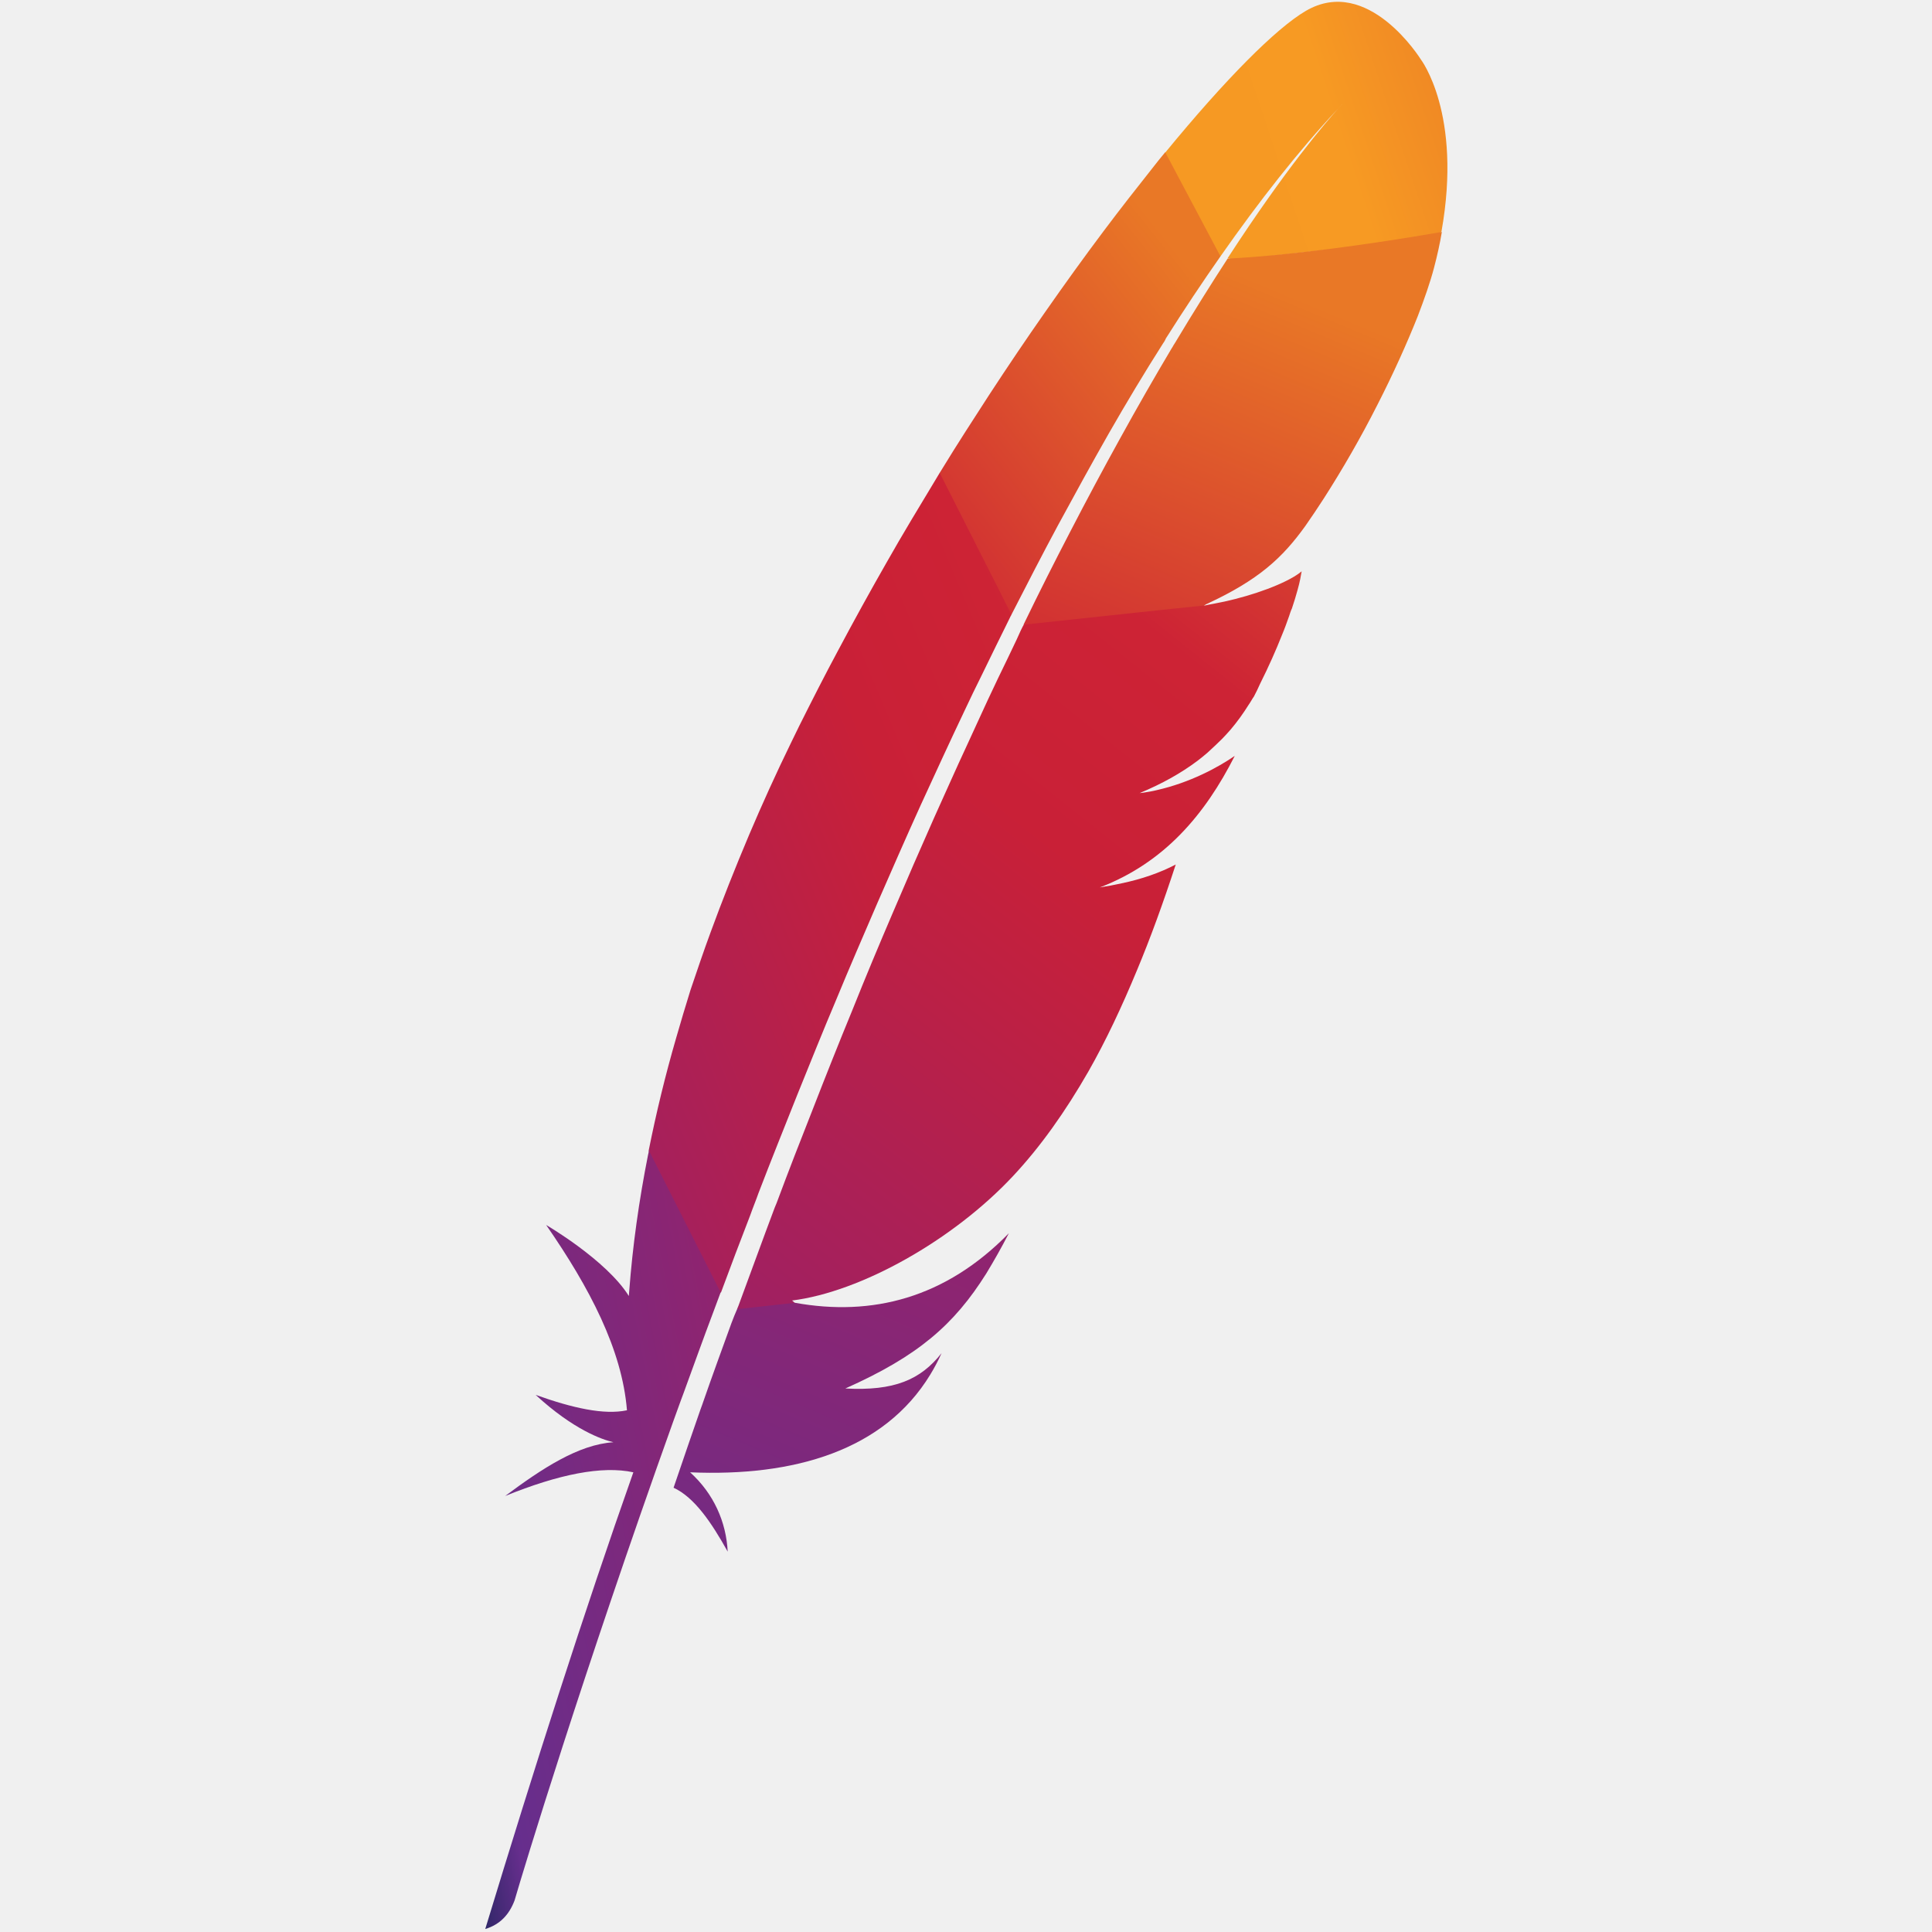
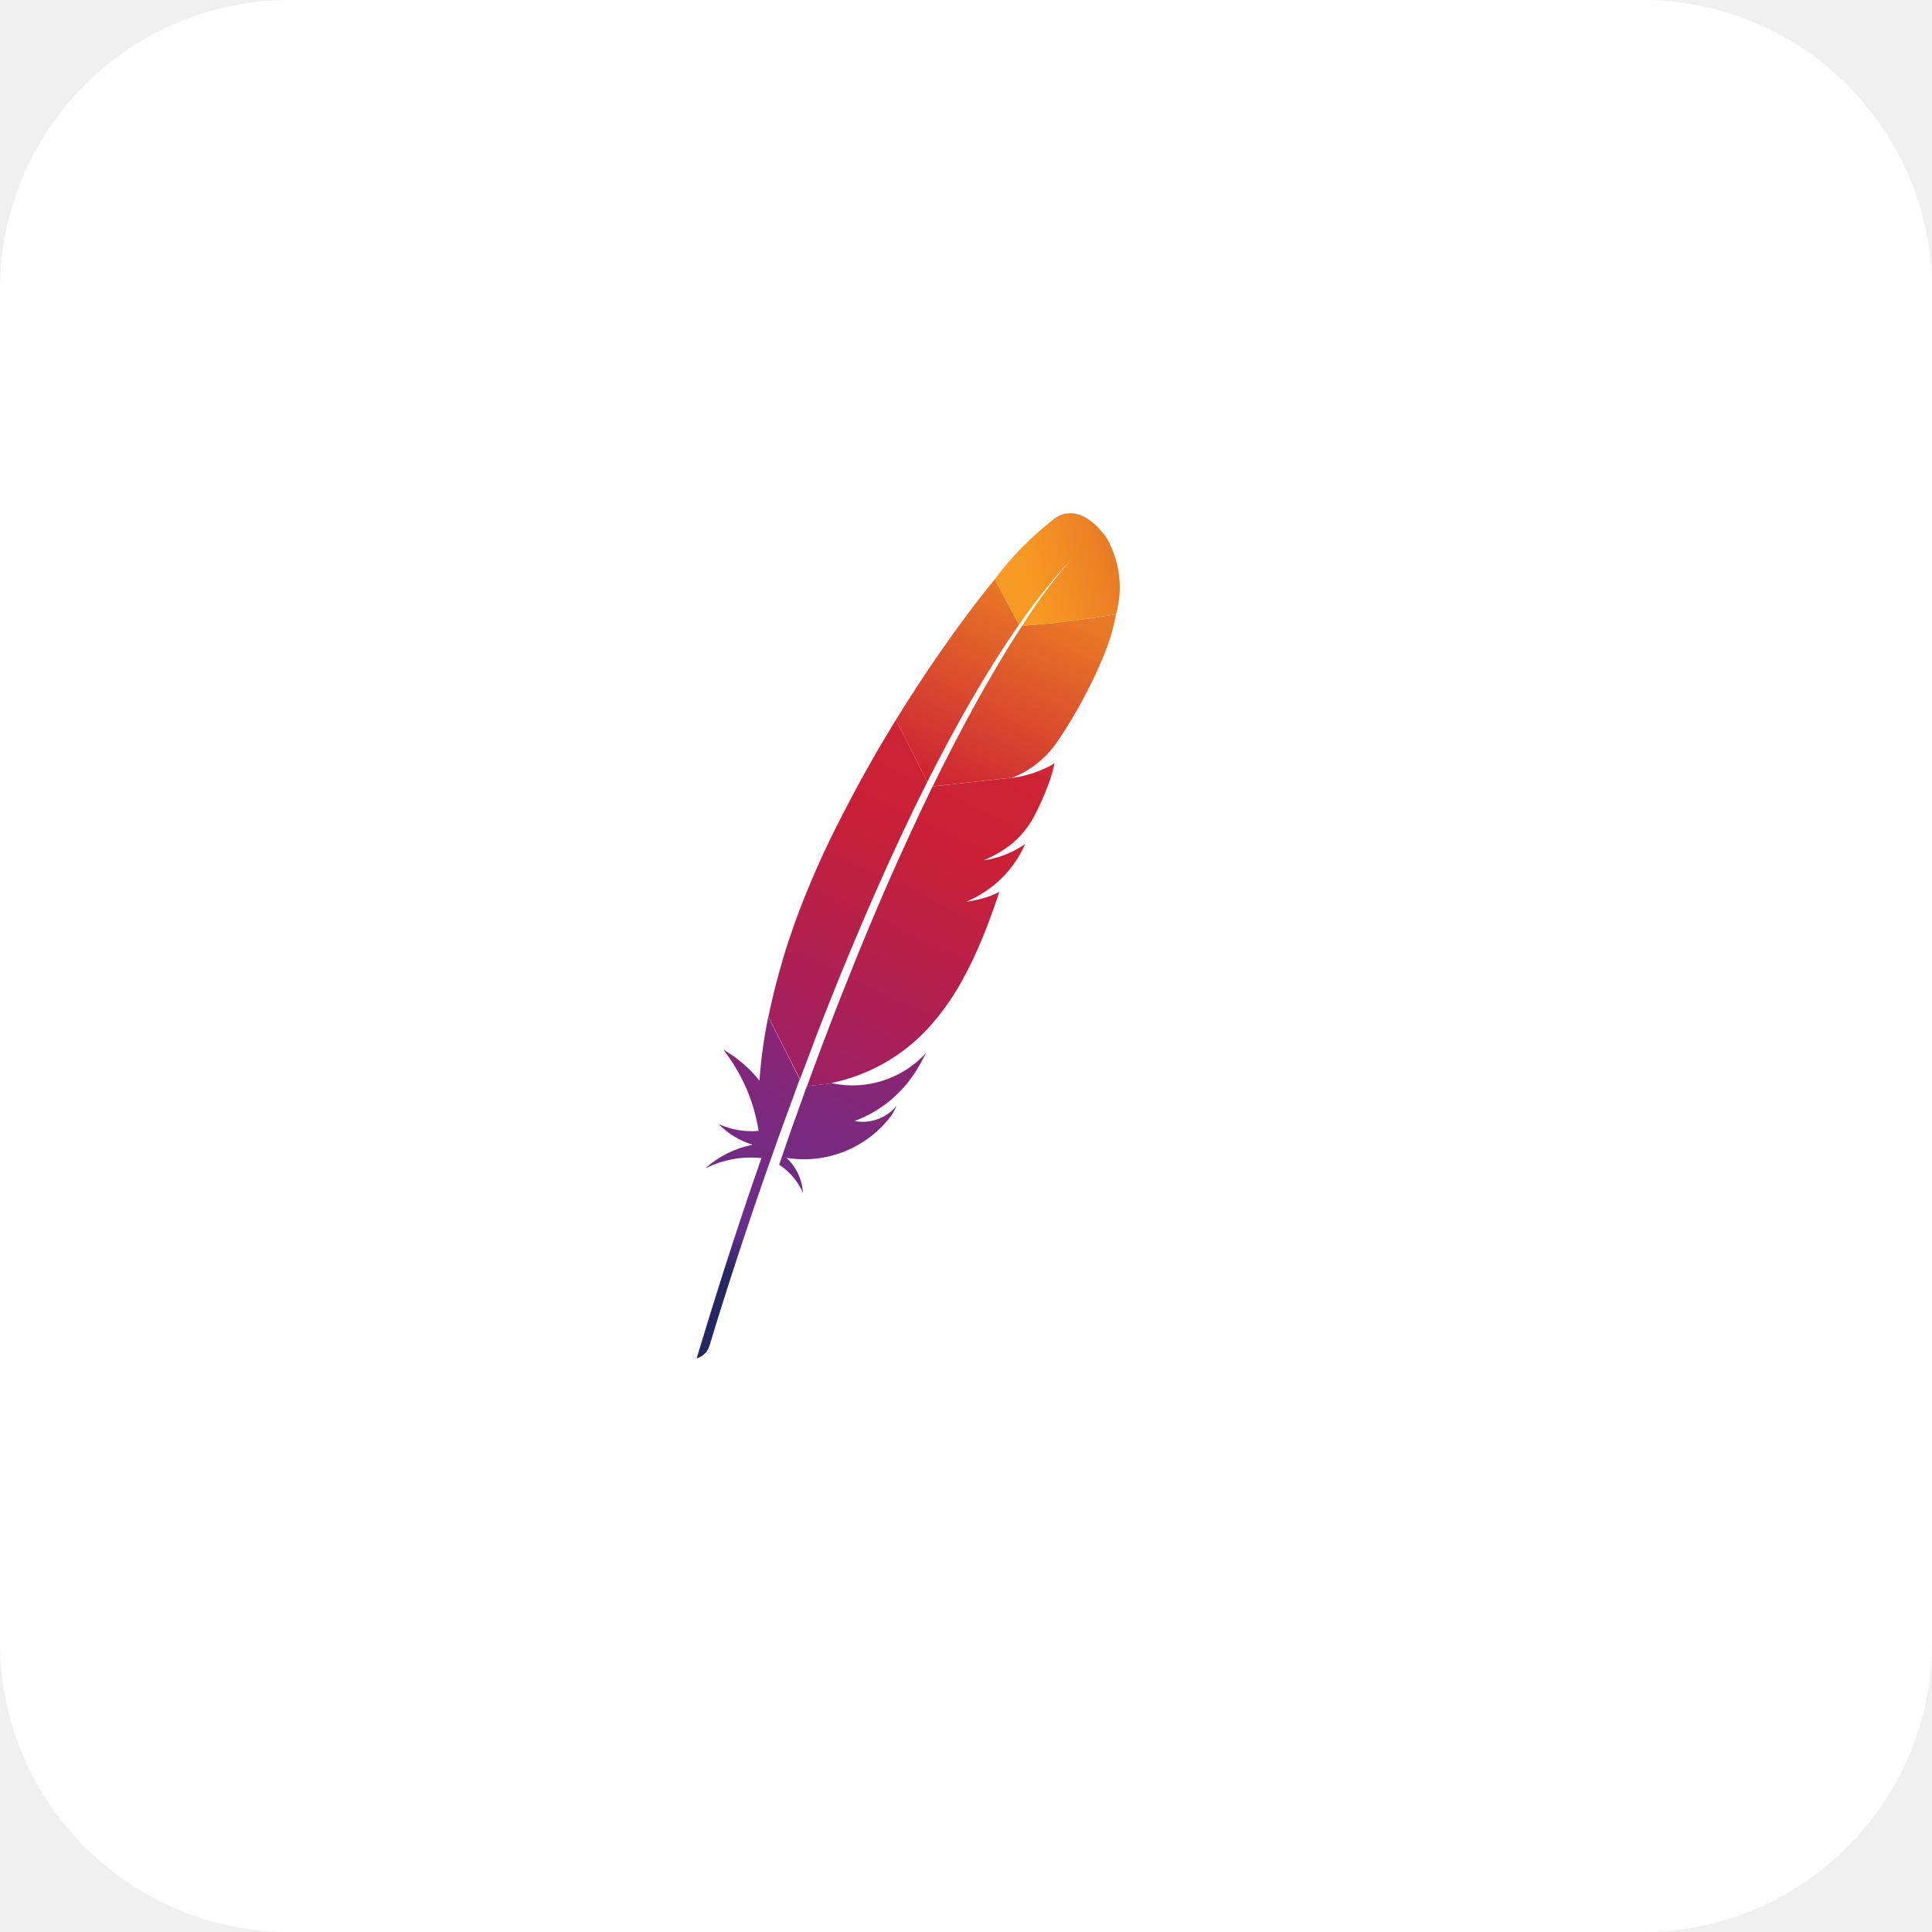
- <svg xmlns="http://www.w3.org/2000/svg" width="512px" height="512px" viewBox="-128 0 512 512" version="1.1" preserveAspectRatio="xMidYMid">
+ <svg xmlns="http://www.w3.org/2000/svg" xmlns:xlink="http://www.w3.org/1999/xlink" viewBox="-15 -15 64 64">
+   <rect width="100%" height="100%" fill="#fff" x="-15" y="-15" rx="15%" />
  <defs>
-     <linearGradient x1="16.363%" y1="63.905%" x2="159.99%" y2="20.213%" id="linearGradient-1">
-       <stop stop-color="#F69923" offset="0%" />
-       <stop stop-color="#F79A23" offset="31.23%" />
-       <stop stop-color="#E97826" offset="83.83%" />
+     <linearGradient id="a" x1="-5602.682" y1="768.541" x2="-5598.727" y2="763.917" gradientTransform="matrix(0.423, -0.906, -0.906, -0.423, 3082.853, -4748.551)" gradientUnits="userSpaceOnUse">
+       <stop offset="0" stop-color="#f69923" />
+       <stop offset="0.312" stop-color="#f79a23" />
+       <stop offset="0.838" stop-color="#e97826" />
    </linearGradient>
-     <linearGradient x1="-217.651%" y1="394.672%" x2="74.743%" y2="13.846%" id="linearGradient-2">
-       <stop stop-color="#9E2064" offset="32.33%" />
-       <stop stop-color="#C92037" offset="63.02%" />
-       <stop stop-color="#CD2335" offset="75.14%" />
-       <stop stop-color="#E97826" offset="100%" />
+     <linearGradient id="b" x1="-5631.952" y1="769.052" x2="-5603.737" y2="769.052" gradientTransform="matrix(0.423, -0.906, -0.906, -0.423, 3082.853, -4748.551)" gradientUnits="userSpaceOnUse">
+       <stop offset="0.323" stop-color="#9e2064" />
+       <stop offset="0.63" stop-color="#c92037" />
+       <stop offset="0.751" stop-color="#cd2335" />
+       <stop offset="1" stop-color="#e97826" />
    </linearGradient>
-     <linearGradient x1="-80.044%" y1="170.418%" x2="146.24%" y2="-44.299%" id="linearGradient-3">
-       <stop stop-color="#9E2064" offset="32.33%" />
-       <stop stop-color="#C92037" offset="63.02%" />
-       <stop stop-color="#CD2335" offset="75.14%" />
-       <stop stop-color="#E97826" offset="100%" />
+     <linearGradient id="c" x1="-5628.546" y1="766.221" x2="-5611.733" y2="766.221" gradientTransform="matrix(0.423, -0.906, -0.906, -0.423, 3082.853, -4748.551)" gradientUnits="userSpaceOnUse">
+       <stop offset="0" stop-color="#282662" />
+       <stop offset="0.095" stop-color="#662e8d" />
+       <stop offset="0.788" stop-color="#9f2064" />
+       <stop offset="0.949" stop-color="#cd2032" />
    </linearGradient>
-     <linearGradient x1="-18.316%" y1="77.36%" x2="165.002%" y2="-41.416%" id="linearGradient-4">
-       <stop stop-color="#282662" offset="0%" />
-       <stop stop-color="#662E8D" offset="9.548%" />
-       <stop stop-color="#9F2064" offset="78.82%" />
-       <stop stop-color="#CD2032" offset="94.87%" />
-     </linearGradient>
-     <linearGradient x1="-129.783%" y1="463.715%" x2="66.456%" y2="17.19%" id="linearGradient-5">
-       <stop stop-color="#9E2064" offset="32.33%" />
-       <stop stop-color="#C92037" offset="63.02%" />
-       <stop stop-color="#CD2335" offset="75.14%" />
-       <stop stop-color="#E97826" offset="100%" />
-     </linearGradient>
-     <linearGradient x1="-34.88%" y1="187.706%" x2="110.599%" y2="-51.1%" id="linearGradient-6">
-       <stop stop-color="#9E2064" offset="32.33%" />
-       <stop stop-color="#C92037" offset="63.02%" />
-       <stop stop-color="#CD2335" offset="75.14%" />
-       <stop stop-color="#E97826" offset="100%" />
-     </linearGradient>
-     <linearGradient x1="-20.619%" y1="192.564%" x2="125.26%" y2="-136.906%" id="linearGradient-7">
-       <stop stop-color="#282662" offset="0%" />
-       <stop stop-color="#662E8D" offset="9.548%" />
-       <stop stop-color="#9F2064" offset="78.82%" />
-       <stop stop-color="#CD2032" offset="94.87%" />
-     </linearGradient>
+     <linearGradient id="d" x1="-5630.367" y1="769.316" x2="-5602.152" y2="769.316" xlink:href="#b" />
+     <linearGradient id="e" x1="-5628.31" y1="768.933" x2="-5613.482" y2="768.933" xlink:href="#c" />
+     <linearGradient id="f" x1="-5630.367" y1="766.394" x2="-5602.152" y2="766.394" xlink:href="#b" />
+     <linearGradient id="g" x1="-5632.118" y1="766.539" x2="-5603.902" y2="766.539" xlink:href="#b" />
+     <linearGradient id="h" x1="-5630.367" y1="765.526" x2="-5602.152" y2="765.526" xlink:href="#b" />
+     <linearGradient id="i" x1="-5630.367" y1="765.625" x2="-5602.152" y2="765.625" xlink:href="#b" />
+     <linearGradient id="j" x1="-5614.516" y1="765.645" x2="-5608.28" y2="765.645" xlink:href="#b" />
  </defs>
-   <g>
-     <path d="M218.048,2.889 C210.079,7.57 196.732,21.018 180.794,40.442 L180.794,41.637 L194.739,67.437 L195.437,67.935 C205.696,53.292 216.056,40.044 226.615,28.788 C227.412,27.891 227.81,27.493 227.81,27.493 C227.412,27.891 227.013,28.389 226.615,28.788 C223.228,32.573 212.868,44.526 197.329,68.433 L199.122,68.831 C199.122,68.831 235.48,65.245 253.012,62.257 L254.008,61.36 C259.586,30.082 248.529,15.739 248.529,15.739 C248.529,15.739 234.584,-6.774 218.048,2.889 Z" fill="url(#linearGradient-1)" />
-     <path d="M152.405,139.156 C156.887,130.889 161.37,122.721 165.852,114.851 C170.534,106.683 175.315,98.714 180.196,91.044 C180.495,90.646 180.794,90.148 180.993,89.65 C185.774,82.079 190.556,74.907 195.437,67.935 L180.794,40.342 C179.698,41.637 178.602,43.032 177.507,44.426 C173.323,49.706 168.94,55.284 164.458,61.261 C159.377,68.034 154.198,75.206 148.918,82.777 C144.037,89.749 139.057,97.121 134.176,104.591 C129.992,111.066 125.709,117.64 121.525,124.514 C121.326,124.812 121.226,125.012 121.027,125.311 L121.027,126.406 L139.256,162.565 L140.053,162.864 C144.137,154.895 148.221,146.926 152.405,139.156 Z" fill="url(#linearGradient-2)" />
-     <path d="M73.015,316.165 C76.302,307.598 79.788,298.932 83.275,290.167 C86.661,281.799 90.048,273.332 93.634,264.865 C97.121,256.398 100.806,247.932 104.492,239.365 C108.277,230.699 112.062,222.033 115.947,213.466 C119.832,204.999 123.717,196.532 127.701,188.165 C129.096,185.177 130.59,182.089 132.084,179.1 C134.574,173.921 137.164,168.741 139.654,163.661 C139.754,163.362 139.953,163.163 140.053,162.864 L121.027,125.311 C120.728,125.809 120.43,126.307 120.131,126.805 C115.748,134.076 111.265,141.447 106.982,149.018 C102.599,156.688 98.316,164.458 94.132,172.327 C90.546,179.001 87.16,185.675 83.773,192.448 C83.075,193.843 82.478,195.138 81.781,196.532 C77.597,205.099 73.911,213.267 70.525,221.236 C66.739,230.201 63.353,238.767 60.364,246.935 C58.372,252.314 56.679,257.395 54.985,262.375 C53.69,266.559 52.395,270.842 51.2,275.026 C48.311,284.987 45.921,294.848 43.928,304.809 L44.227,306.005 L62.456,342.263 L63.054,342.562 C65.544,335.788 68.134,329.015 70.823,322.042 C71.521,320.05 72.318,318.157 73.015,316.165 Z" fill="url(#linearGradient-3)" />
-     <path d="M43.729,306.104 C41.339,318.157 39.645,330.21 38.749,342.163 C38.749,342.562 38.649,342.96 38.649,343.458 C32.672,333.896 16.735,324.632 16.735,324.632 C28.19,341.167 36.856,357.603 38.151,373.74 C32.075,375.035 23.707,373.142 13.946,369.656 C24.006,378.92 31.577,381.51 34.565,382.207 C25.301,382.805 15.639,389.18 5.877,396.451 C20.121,390.674 31.577,388.383 39.844,390.176 C26.795,427.132 13.746,467.972 0.598,511.203 C4.582,510.008 6.973,507.318 8.367,503.633 C10.658,495.763 26.198,444.364 50.403,376.728 C51.1,374.836 51.798,372.844 52.495,370.951 C52.694,370.453 52.893,369.855 53.093,369.357 C55.682,362.285 58.272,355.013 61.061,347.642 C61.659,345.949 62.356,344.255 62.954,342.562 C62.954,342.562 62.954,342.462 62.954,342.462 L43.928,304.809 C43.928,305.307 43.829,305.706 43.729,306.104 Z" fill="url(#linearGradient-4)" />
-     <path d="M197.329,68.532 C193.046,75.107 188.364,82.577 183.284,91.044 C182.985,91.443 182.786,91.941 182.487,92.339 C178.104,99.711 173.522,107.679 168.641,116.545 C164.458,124.115 160.075,132.283 155.493,141.149 C151.508,148.819 147.424,156.887 143.24,165.553 L144.137,165.952 L190.456,160.971 L191.552,160.174 C205.597,153.7 211.872,147.823 217.949,139.356 C219.542,137.065 221.236,134.574 222.83,132.084 C227.81,124.314 232.691,115.847 236.974,107.381 C241.158,99.212 244.844,91.044 247.732,83.773 C249.525,79.091 251.019,74.808 252.016,71.023 C252.912,67.636 253.609,64.448 254.107,61.46 C235.381,64.747 212.37,67.835 197.329,68.532 Z" fill="url(#linearGradient-5)" />
-     <path d="M141.447,169.438 C139.854,172.825 138.16,176.311 136.467,179.798 C134.674,183.583 132.781,187.567 130.988,191.552 C130.092,193.544 129.096,195.636 128.199,197.628 C125.311,203.804 122.521,210.179 119.533,216.753 C115.947,224.822 112.261,233.289 108.576,241.955 C104.99,250.322 101.404,258.889 97.818,267.854 C94.332,276.321 90.845,285.086 87.359,294.051 C84.171,302.12 80.984,310.288 77.796,318.854 C77.597,319.253 77.497,319.651 77.298,320.05 C74.111,328.517 71.002,337.13 67.714,345.995 C67.615,346.195 67.437,346.713 67.337,346.912 L68.025,347.065 L81.88,345.575 L82.662,345.251 C82.363,345.152 82.179,344.753 81.88,344.654 C100.209,342.363 124.613,328.616 140.451,311.682 C147.723,303.913 154.297,294.649 160.473,283.891 C165.055,275.823 169.239,266.957 173.323,257.096 C176.909,248.529 180.296,239.166 183.583,229.105 C179.399,231.296 174.518,232.99 169.239,234.086 C168.342,234.285 167.346,234.484 166.35,234.683 C165.354,234.882 164.358,234.982 163.461,235.181 C180.595,228.607 191.353,215.857 199.222,200.318 C194.739,203.405 187.368,207.39 178.602,209.382 C177.407,209.681 176.212,209.88 174.917,210.079 C174.618,210.079 174.319,210.179 174.02,210.179 C179.997,207.689 184.977,204.9 189.36,201.612 C190.257,200.915 191.153,200.218 192.05,199.421 C193.345,198.226 194.64,197.03 195.835,195.835 C196.632,195.038 197.329,194.241 198.126,193.345 C199.819,191.353 201.413,189.161 202.907,186.77 C203.405,186.073 203.804,185.276 204.302,184.579 C204.9,183.483 205.398,182.388 205.896,181.292 C208.286,176.511 210.179,172.227 211.673,168.442 C212.47,166.549 213.068,164.856 213.665,163.163 C213.865,162.565 214.064,161.868 214.363,161.27 C214.96,159.477 215.458,157.883 215.857,156.389 C216.454,154.297 216.753,152.604 216.953,151.409 C216.355,151.907 215.757,152.305 214.96,152.803 C209.781,155.891 200.915,158.68 193.743,159.975 L207.888,158.381 L193.743,159.975 C192.747,160.174 192.05,160.274 191.253,160.473 C191.319,160.407 175.344,162.096 143.327,165.54 C143.127,165.74 141.946,168.243 141.447,169.438 Z" fill="url(#linearGradient-6)" />
-     <path d="M65.843,350.63 C63.353,357.504 60.763,364.576 58.272,371.748 C58.272,371.847 58.173,371.947 58.173,372.047 C57.774,373.043 57.475,374.039 57.077,375.135 C55.384,380.016 53.889,384.299 50.503,394.26 C56.081,396.85 60.563,403.524 64.847,411.194 C64.448,403.325 61.161,395.854 54.886,390.176 C82.478,391.371 106.285,384.398 118.537,364.277 C119.633,362.484 120.629,360.591 121.525,358.599 C115.947,365.672 108.974,368.66 96.025,367.963 C96.025,367.963 95.925,367.963 95.925,367.963 C95.925,367.963 96.025,367.963 96.025,367.963 C115.25,359.396 124.812,351.128 133.379,337.482 C135.371,334.195 137.363,330.708 139.356,326.823 C122.521,344.056 103.097,348.937 82.677,345.251 L67.337,346.945 C66.839,348.04 66.341,349.335 65.843,350.63 Z" fill="url(#linearGradient-7)" />
-   </g>
+   <path d="M19.993,2.133a10.267,10.267,0,0,0-2.04,2.056l.8,1.51a19.733,19.733,0,0,1,1.708-2.144c.044-.049.068-.072.068-.072l-.068.072a17.865,17.865,0,0,0-1.6,2.174,30.1,30.1,0,0,0,3.111-.385,3.288,3.288,0,0,0-.3-2.5S20.9,1.6,19.993,2.133Z" style="fill:url(#a)" />
+   <path d="M18.638,10.749l.018,0-.115.013-.021.009Z" style="fill:none" />
+   <path d="M17.821,13.455c-.066.015-.132.026-.2.036C17.689,13.481,17.756,13.469,17.821,13.455Z" style="fill:none" />
+   <path d="M12.27,19.524c.009-.023.017-.045.025-.068q.264-.7.523-1.357.291-.741.575-1.436.3-.733.59-1.418.305-.718.6-1.384.24-.542.474-1.049.078-.169.155-.335.153-.329.3-.645.138-.291.274-.57c.03-.062.06-.123.09-.185l.015-.03-.1.011-.078-.154c-.007.015-.015.03-.023.045q-.211.418-.417.845-.119.246-.238.495-.328.689-.645,1.389T13.766,15.1q-.3.7-.594,1.4t-.567,1.387q-.289.72-.562,1.426-.062.159-.123.318-.219.569-.426,1.124l.123.243.11-.012.012-.033Q12.008,20.216,12.27,19.524Z" style="fill:none" />
+   <path d="M17.57,13.5Z" style="fill:none" />
+   <path d="M17.305,14.818l-.315.055h0l.161-.025C17.2,14.839,17.253,14.829,17.305,14.818Z" style="fill:#be202e" />
+   <path d="M17.305,14.818l-.315.055h0l.161-.025C17.2,14.839,17.253,14.829,17.305,14.818Z" style="fill:#be202e;opacity:0.35;isolation:isolate" />
+   <path d="M17.573,13.5h0l.05-.007c.068-.01.135-.022.2-.036l-.248.042Z" style="fill:#be202e" />
+   <path d="M17.573,13.5h0l.05-.007c.068-.01.135-.022.2-.036l-.248.042Z" style="fill:#be202e;opacity:0.35;isolation:isolate" />
+   <path d="M16.394,9.6q.365-.682.739-1.332.388-.674.784-1.305l.046-.075q.392-.62.79-1.191l-.8-1.51-.182.225c-.231.288-.47.6-.716.925-.277.37-.562.764-.851,1.179-.267.383-.538.784-.809,1.2-.231.353-.462.717-.692,1.09l-.026.042L15.718,10.9Q16.052,10.244,16.394,9.6Z" style="fill:url(#b)" />
+   <path d="M11.651,21.192q-.207.568-.415,1.159l-.006.017-.059.167c-.093.266-.175.5-.361,1.049a2.107,2.107,0,0,1,.786.926,1.68,1.68,0,0,0-.544-1.154,3.621,3.621,0,0,0,3.489-1.42,2.791,2.791,0,0,0,.165-.313,1.451,1.451,0,0,1-1.4.513l0,0,0,0a4.059,4.059,0,0,0,2.046-1.672c.111-.178.218-.372.328-.587a3.3,3.3,0,0,1-3.109,1.01l-.842.092C11.7,21.05,11.677,21.121,11.651,21.192Z" style="fill:url(#c)" />
+   <path d="M12.044,19.306q.273-.706.562-1.426.276-.69.567-1.387t.594-1.4q.308-.711.629-1.419t.645-1.389q.118-.248.238-.495.207-.426.417-.845c.007-.015.015-.03.023-.045L14.677,8.847l-.051.083c-.242.4-.484.8-.721,1.216s-.475.844-.7,1.276q-.291.547-.568,1.1l-.11.225c-.227.467-.432.918-.617,1.352q-.315.737-.556,1.406c-.107.293-.2.576-.292.847-.073.232-.142.464-.208.7q-.234.818-.4,1.631L11.5,20.748q.208-.554.426-1.124Z" style="fill:url(#d)" />
+   <path d="M10.435,18.755a16.07,16.07,0,0,0-.272,1.974c0,.023,0,.046-.005.069a4.15,4.15,0,0,0-1.2-1.029,5.825,5.825,0,0,1,1.172,2.693,2.642,2.642,0,0,1-1.325-.226,2.662,2.662,0,0,0,1.13.686,3.247,3.247,0,0,0-1.571.783,3.359,3.359,0,0,1,1.861-.342C9.51,25.389,8.793,27.626,8.076,30a.625.625,0,0,0,.425-.413c.128-.43.976-3.251,2.306-6.959l.115-.318.032-.089q.211-.583.437-1.19l.1-.277,0-.005L10.45,18.684C10.445,18.707,10.439,18.731,10.435,18.755Z" style="fill:url(#e)" />
+   <path d="M15.88,11.078l-.09.185q-.135.279-.274.57-.15.315-.3.645c-.052.111-.1.222-.155.335q-.234.508-.474,1.049-.3.666-.6,1.384-.291.685-.59,1.418-.284.7-.575,1.436-.259.661-.523,1.357c-.009.023-.017.045-.025.068q-.262.693-.529,1.422l-.012.033.842-.092-.05-.009a6,6,0,0,0,3.21-1.807,7.984,7.984,0,0,0,1.1-1.524,13.139,13.139,0,0,0,.706-1.467c.195-.472.382-.982.562-1.536a3.053,3.053,0,0,1-.788.274c-.051.011-.1.021-.156.03s-.107.018-.161.025h0a3.668,3.668,0,0,0,1.962-1.913,3.344,3.344,0,0,1-1.13.495c-.066.015-.132.026-.2.036l-.05.007h0a3.821,3.821,0,0,0,.839-.469c.051-.038.1-.078.148-.12.073-.063.142-.129.208-.2.042-.044.083-.09.123-.138a3.27,3.27,0,0,0,.263-.362c.025-.04.05-.08.074-.122.031-.06.061-.119.09-.178.131-.264.236-.5.319-.706.042-.1.078-.2.109-.288.013-.035.025-.07.036-.1.033-.1.06-.187.081-.265a2.605,2.605,0,0,0,.062-.275h0a1.01,1.01,0,0,1-.109.075,3.965,3.965,0,0,1-1.162.4l.773-.085-.773.085-.018,0-.119.019.021-.009-2.645.29Z" style="fill:url(#f)" />
+   <path d="M18.858,5.73c-.235.361-.492.771-.768,1.236l-.044.074q-.358.6-.759,1.327-.346.626-.719,1.347-.326.629-.672,1.336l2.645-.29A3.216,3.216,0,0,0,19.99,9.62c.089-.128.178-.262.267-.4.272-.424.538-.891.776-1.355a14.074,14.074,0,0,0,.588-1.294,6.8,6.8,0,0,0,.233-.7c.048-.184.086-.358.115-.524A30.152,30.152,0,0,1,18.858,5.73Z" style="fill:url(#g)" />
+   <path d="M17.149,14.848c-.053.009-.107.018-.161.025h0C17.042,14.866,17.1,14.857,17.149,14.848Z" style="fill:#be202e" />
+   <path d="M17.149,14.848c-.053.009-.107.018-.161.025h0C17.042,14.866,17.1,14.857,17.149,14.848Z" style="fill:#be202e;opacity:0.35;isolation:isolate" />
+   <path d="M17.149,14.848c-.053.009-.107.018-.161.025h0C17.042,14.866,17.1,14.857,17.149,14.848Z" style="fill:url(#h)" />
+   <path d="M17.57,13.5l.05-.007-.05.007Z" style="fill:#be202e" />
+   <path d="M17.57,13.5l.05-.007-.05.007Z" style="fill:#be202e;opacity:0.35;isolation:isolate" />
+   <path d="M17.57,13.5l.05-.007-.05.007Z" style="fill:url(#i)" />
+   <path d="M17.572,13.5h0Z" style="fill:#be202e" />
+   <path d="M17.572,13.5h0Z" style="fill:#be202e;opacity:0.35;isolation:isolate" />
+   <path d="M17.572,13.5h0Z" style="fill:url(#j)" />
</svg>
